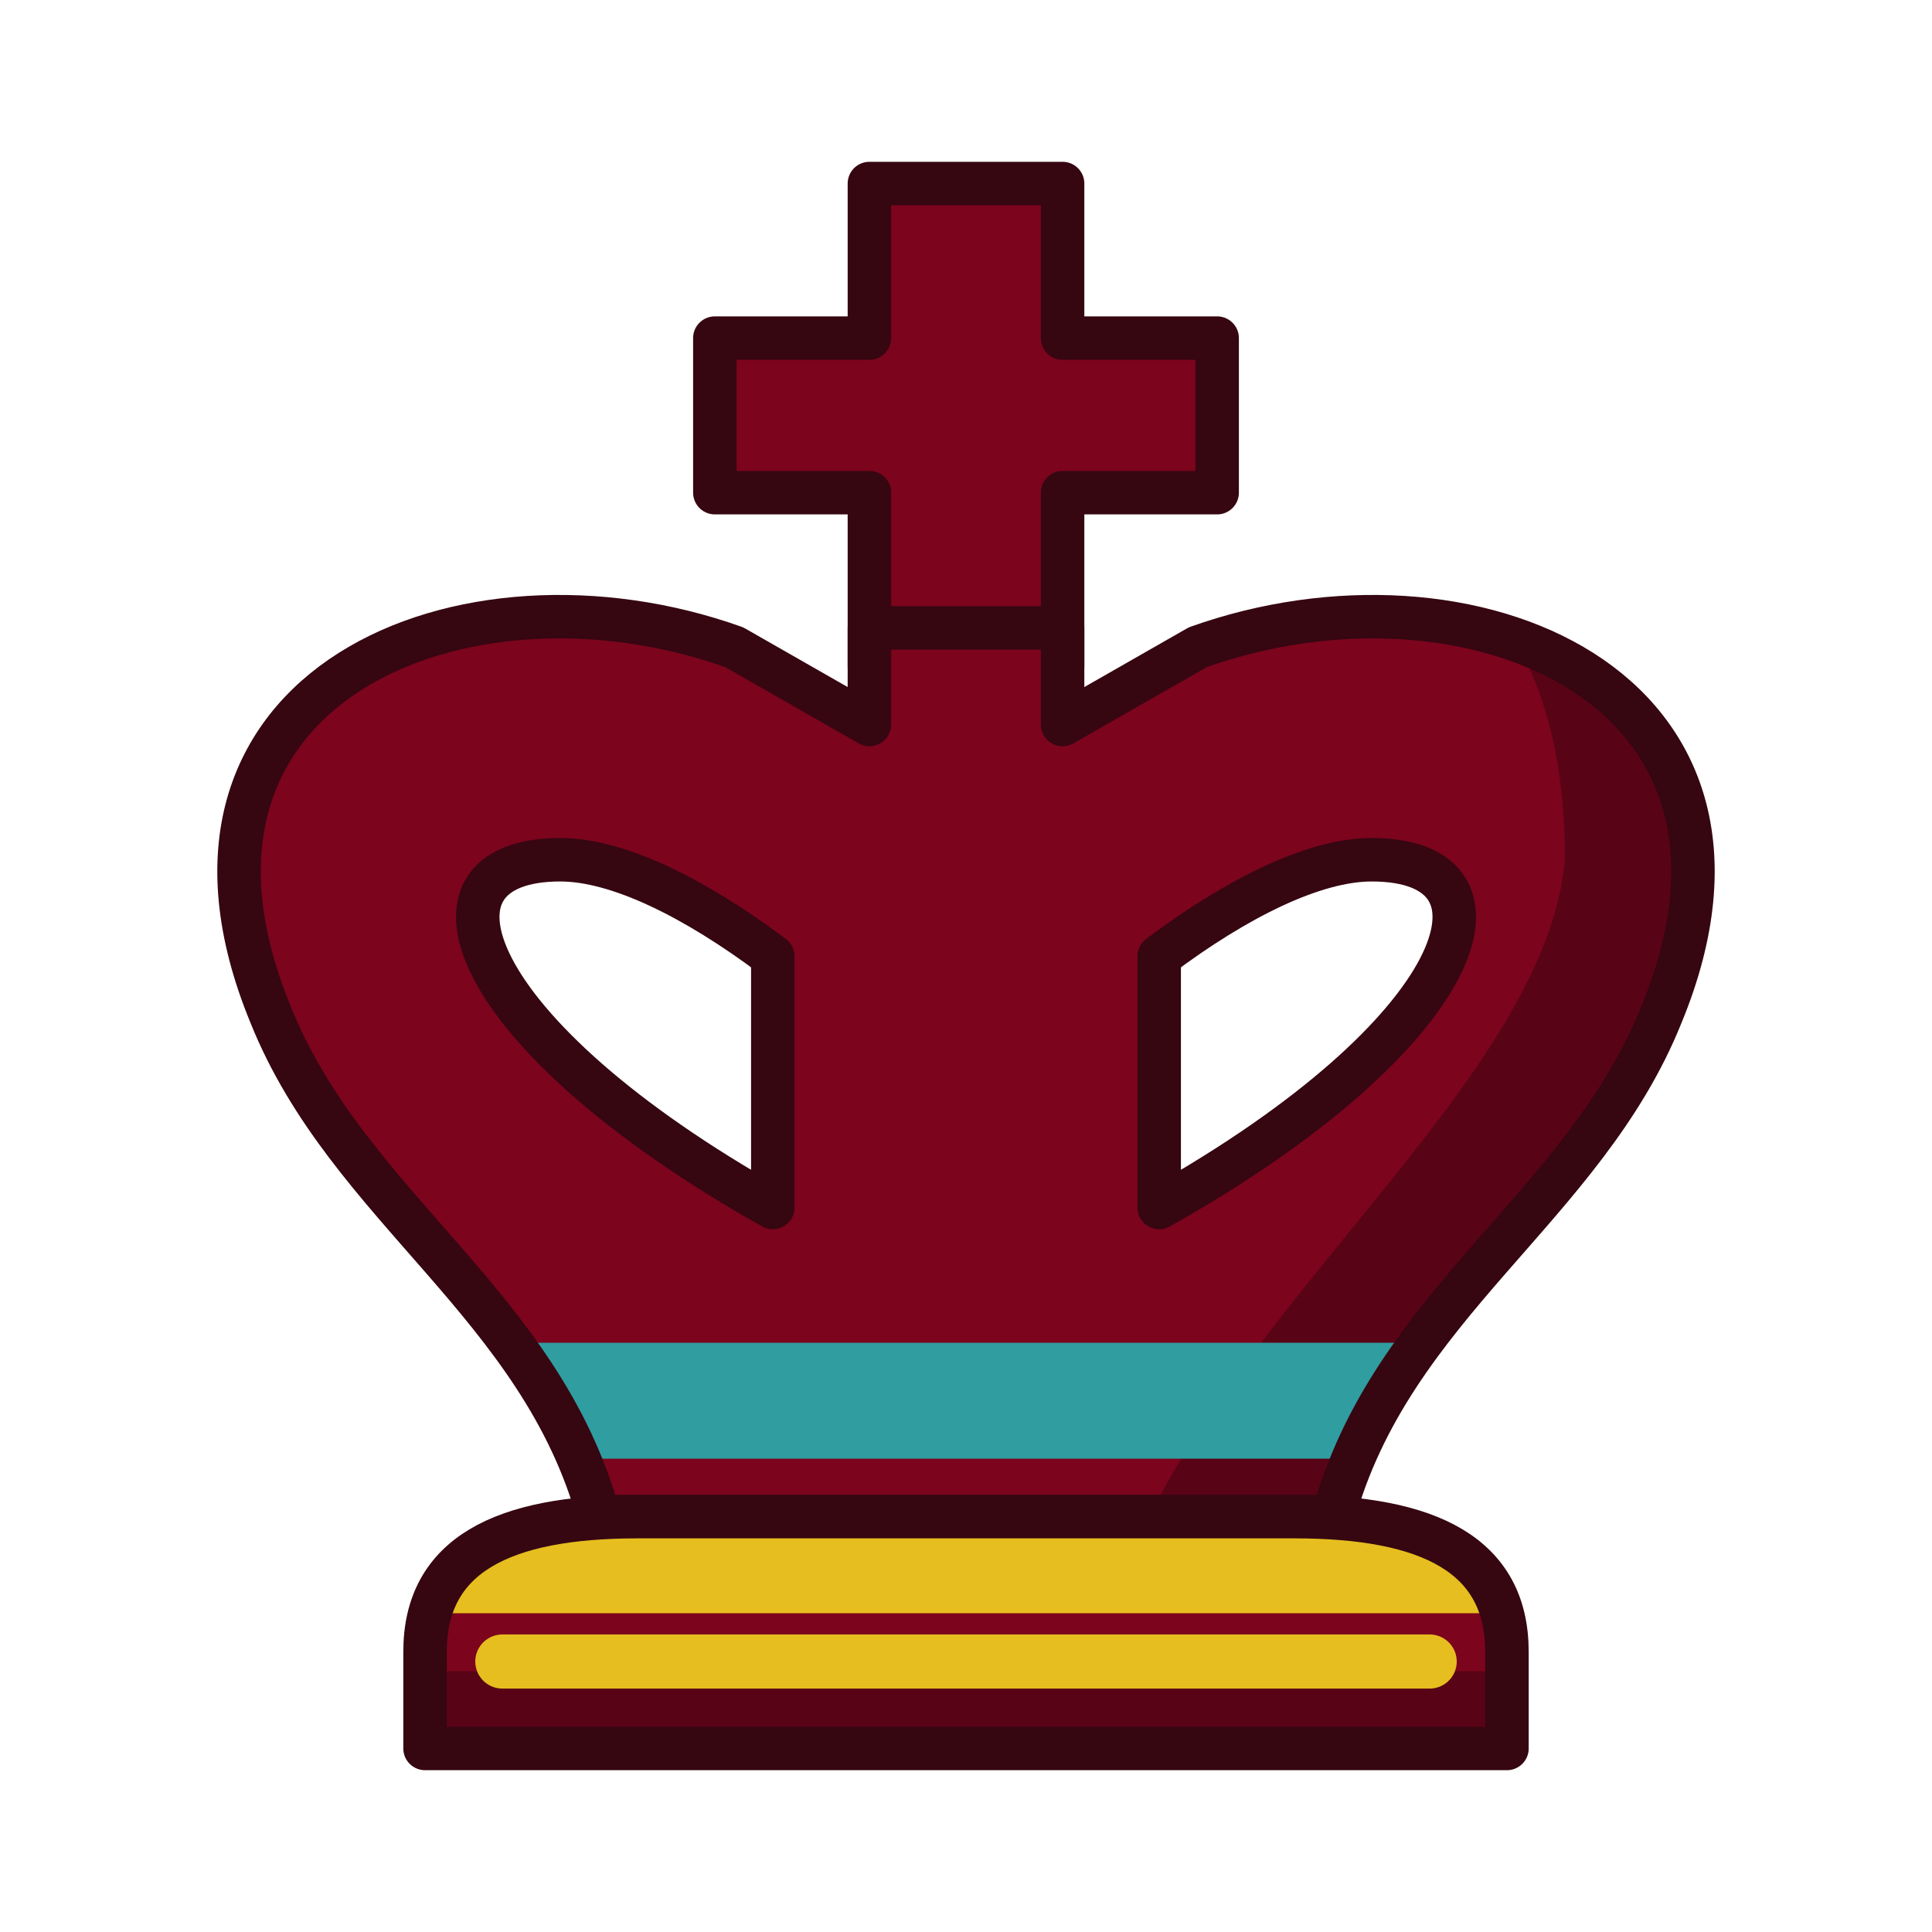
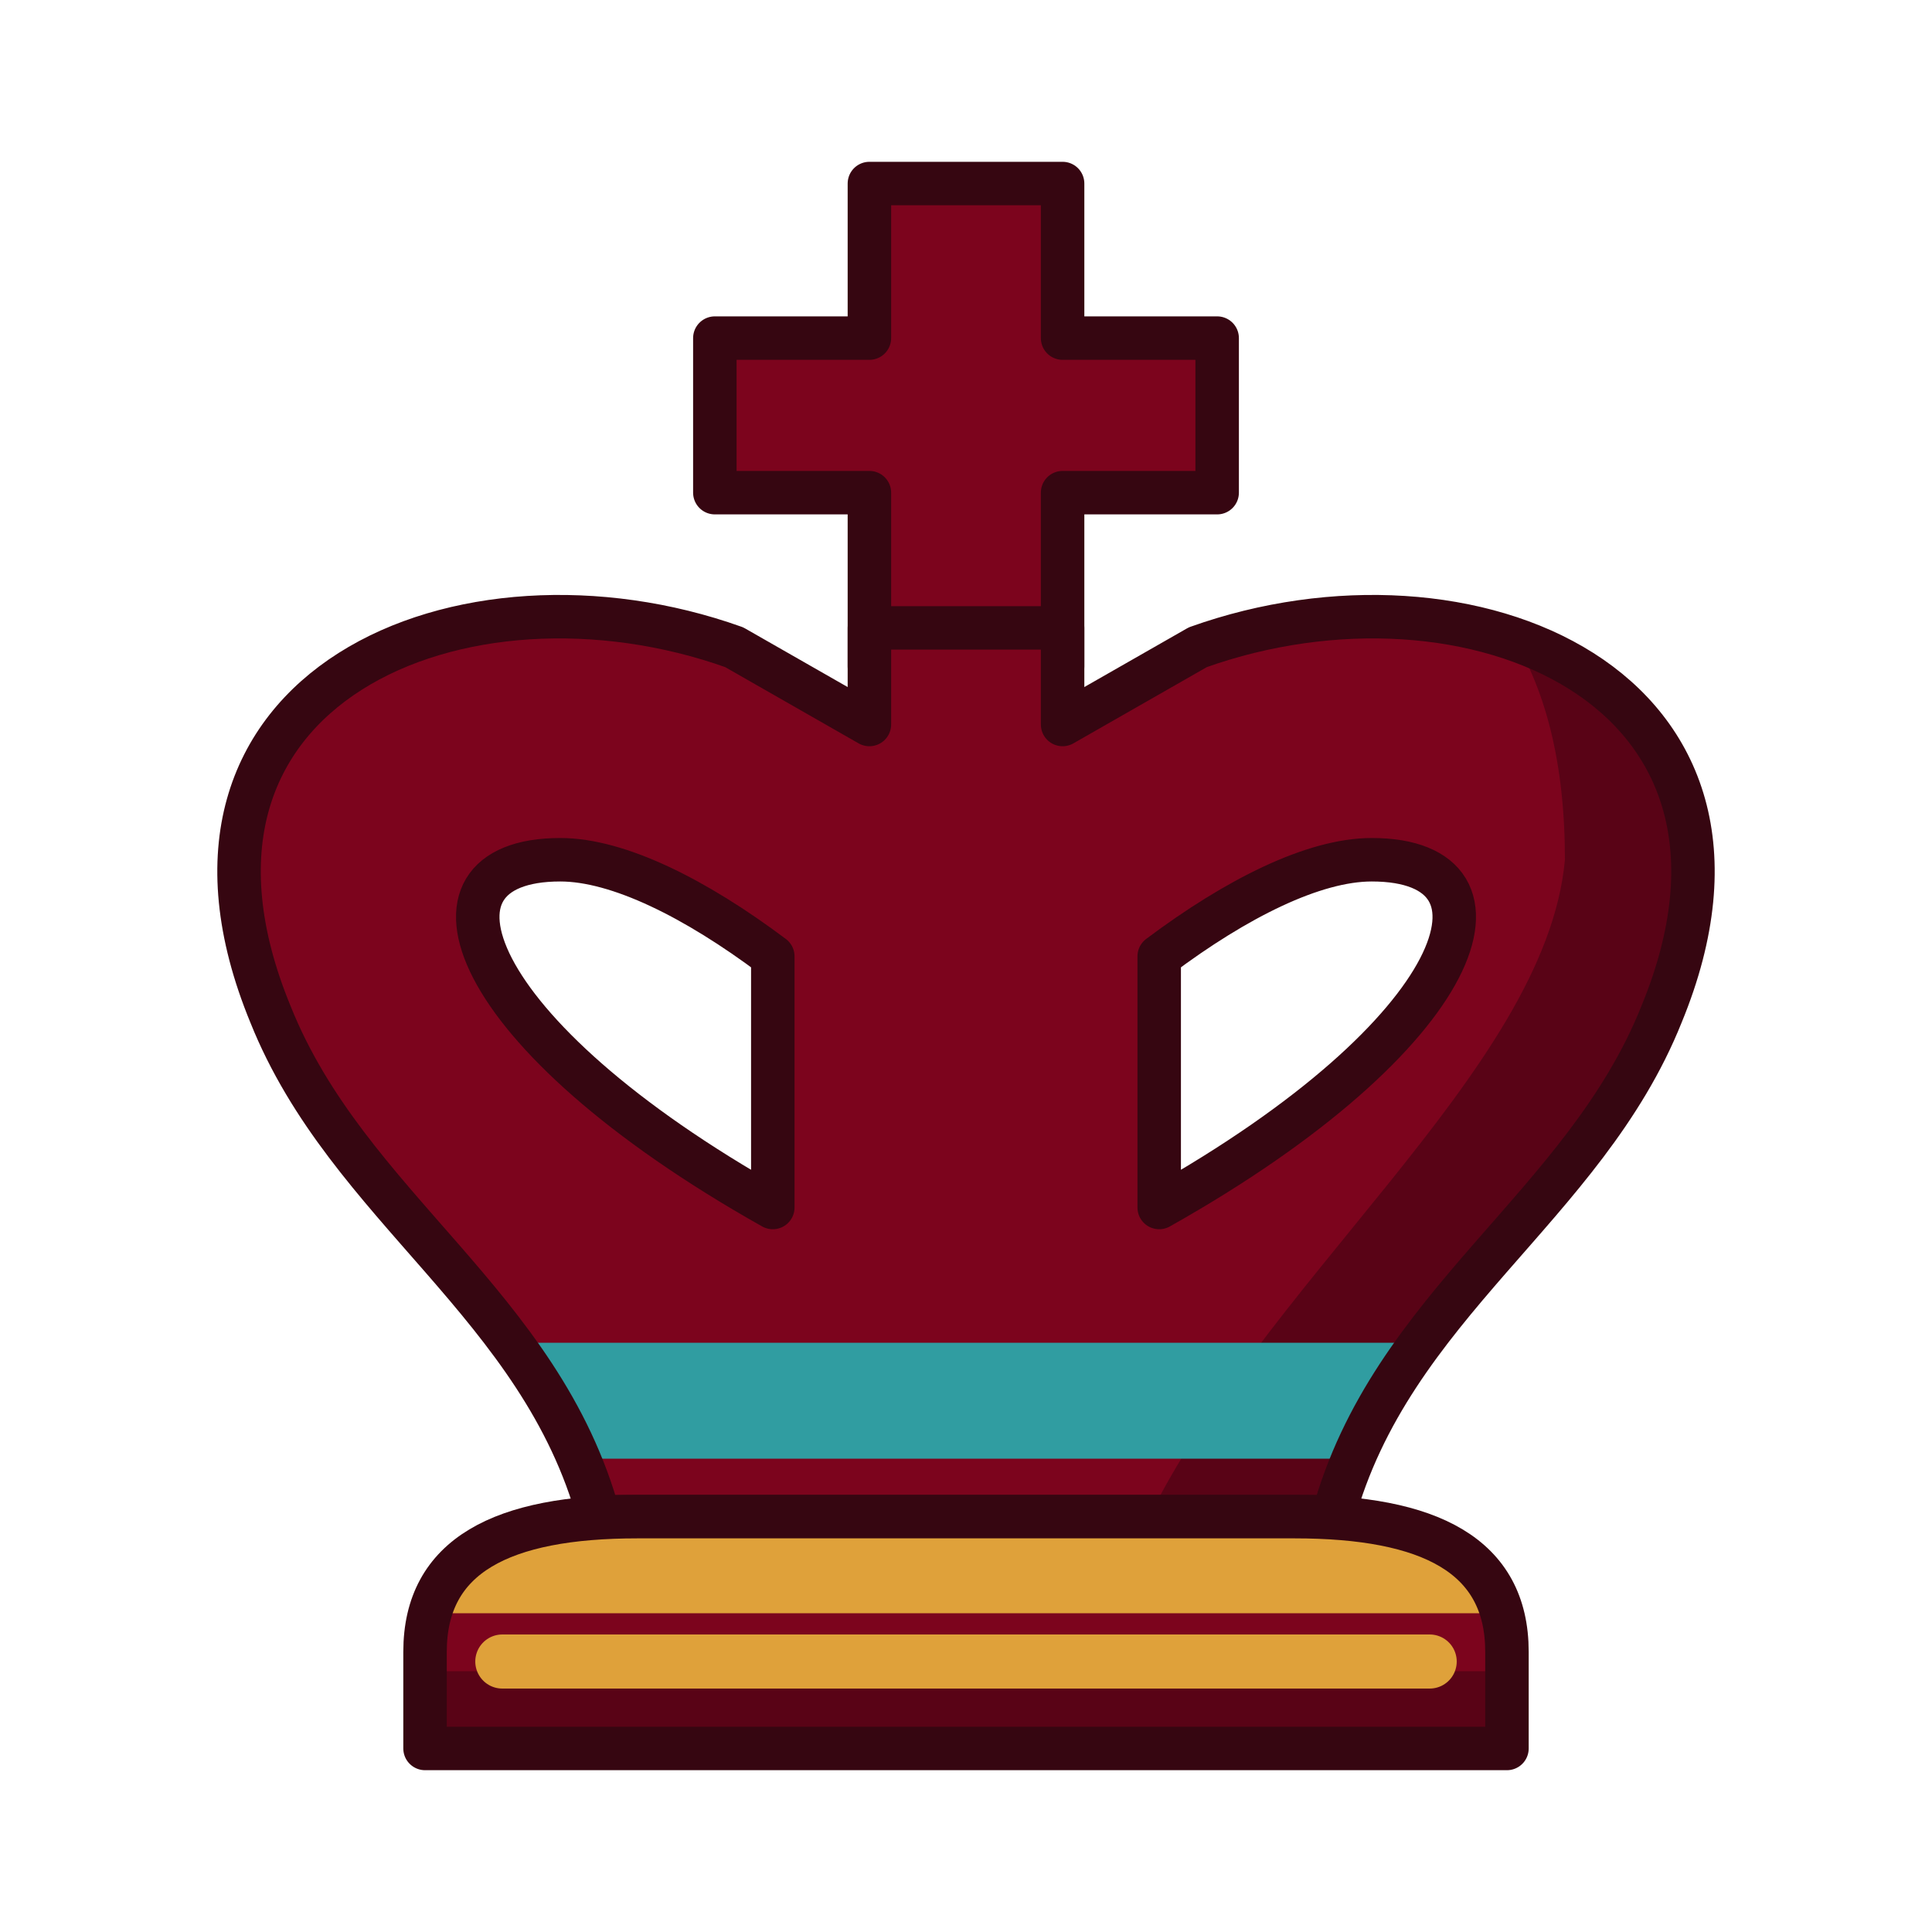
<svg xmlns="http://www.w3.org/2000/svg" viewBox="0 -1.5 100 100">
  <g fill="#7C041D" stroke="#360611" stroke-width="2.25" stroke-linejoin="round" stroke-linecap="round">
    <path d="M45 8 H55 V16 H63 V24 H55 V33 H45 V24 H37 V16 H45 Z" fill="#7C041D" stroke="none" fill-rule="evenodd" />
    <defs>
      <clipPath id="s10">
        <path d="M45 8 H55 V16 H63 V24 H55 V33 H45 V24 H37 V16 H45 Z" clip-rule="evenodd" />
      </clipPath>
    </defs>
    <g stroke="none" clip-path="url(#s10)">
      <path d="M10 68 H90 V74 H10 Z" fill="#309DA1" />
-       <path d="M10 78 H90 V82 H10 Z" fill="#E6BE1F" />
+       <path d="M10 78 H90 V82 H10 Z" fill="#DFA13A" />
    </g>
    <path d="M45 8 H55 V16 H63 V24 H55 V33 H45 V24 H37 V16 H45 Z" fill="none" />
    <path d="M31 77 C28 66 18 61 14 51 C7 34 24 27 38 32 L45 36 V31 H55 V36 L62 32 C76 27 93 34 86 51 C82 61 72 66 69 77 Z M29 43 C21 43 24 52 40 61 V48 C36 45 32 43 29 43 Z M71 43 C68 43 64 45 60 48 V61 C76 52 79 43 71 43 Z" fill="#7C041D" stroke="none" fill-rule="evenodd" />
    <defs>
      <clipPath id="s11">
        <path d="M31 77 C28 66 18 61 14 51 C7 34 24 27 38 32 L45 36 V31 H55 V36 L62 32 C76 27 93 34 86 51 C82 61 72 66 69 77 Z M29 43 C21 43 24 52 40 61 V48 C36 45 32 43 29 43 Z M71 43 C68 43 64 45 60 48 V61 C76 52 79 43 71 43 Z" clip-rule="evenodd" />
      </clipPath>
    </defs>
    <path d="M78 31 C89 35 91 43 86 51 C82 61 72 66 69 78 H59 C65 65 80 54 81 43 C81 38 80 34 78 31 Z" fill="#590316" stroke="none" clip-path="url(#s11)" />
    <g stroke="none" clip-path="url(#s11)">
      <path d="M10 68 H90 V74 H10 Z" fill="#309DA1" />
-       <path d="M10 78 H90 V82 H10 Z" fill="#E6BE1F" />
+       <path d="M10 78 H90 V82 H10 Z" fill="#DFA13A" />
    </g>
    <path d="M31 77 C28 66 18 61 14 51 C7 34 24 27 38 32 L45 36 V31 H55 V36 L62 32 C76 27 93 34 86 51 C82 61 72 66 69 77 Z M29 43 C21 43 24 52 40 61 V48 C36 45 32 43 29 43 Z M71 43 C68 43 64 45 60 48 V61 C76 52 79 43 71 43 Z" fill="none" />
    <path d="M22 89 V84 C22 79 26 77 33 77 H67 C74 77 78 79 78 84 V89 Z" fill="#7C041D" stroke="none" fill-rule="evenodd" />
    <defs>
      <clipPath id="s12">
        <path d="M22 89 V84 C22 79 26 77 33 77 H67 C74 77 78 79 78 84 V89 Z" clip-rule="evenodd" />
      </clipPath>
    </defs>
    <path d="M21 85 H79 V90 H21 Z" fill="#590316" stroke="none" clip-path="url(#s12)" />
    <g stroke="none" clip-path="url(#s12)">
      <path d="M10 68 H90 V74 H10 Z" fill="#309DA1" />
-       <path d="M10 78 H90 V82 H10 Z" fill="#E6BE1F" />
+       <path d="M10 78 H90 V82 H10 Z" fill="#DFA13A" />
    </g>
    <path d="M22 89 V84 C22 79 26 77 33 77 H67 C74 77 78 79 78 84 V89 Z" fill="none" />
-     <path d="M26 84.5 H74" fill="none" stroke="#E6BE1F" stroke-width="2.8" stroke-linecap="round" />
+     <path d="M26 84.5 H74" fill="none" stroke="#DFA13A" stroke-width="2.8" stroke-linecap="round" />
  </g>
</svg>
